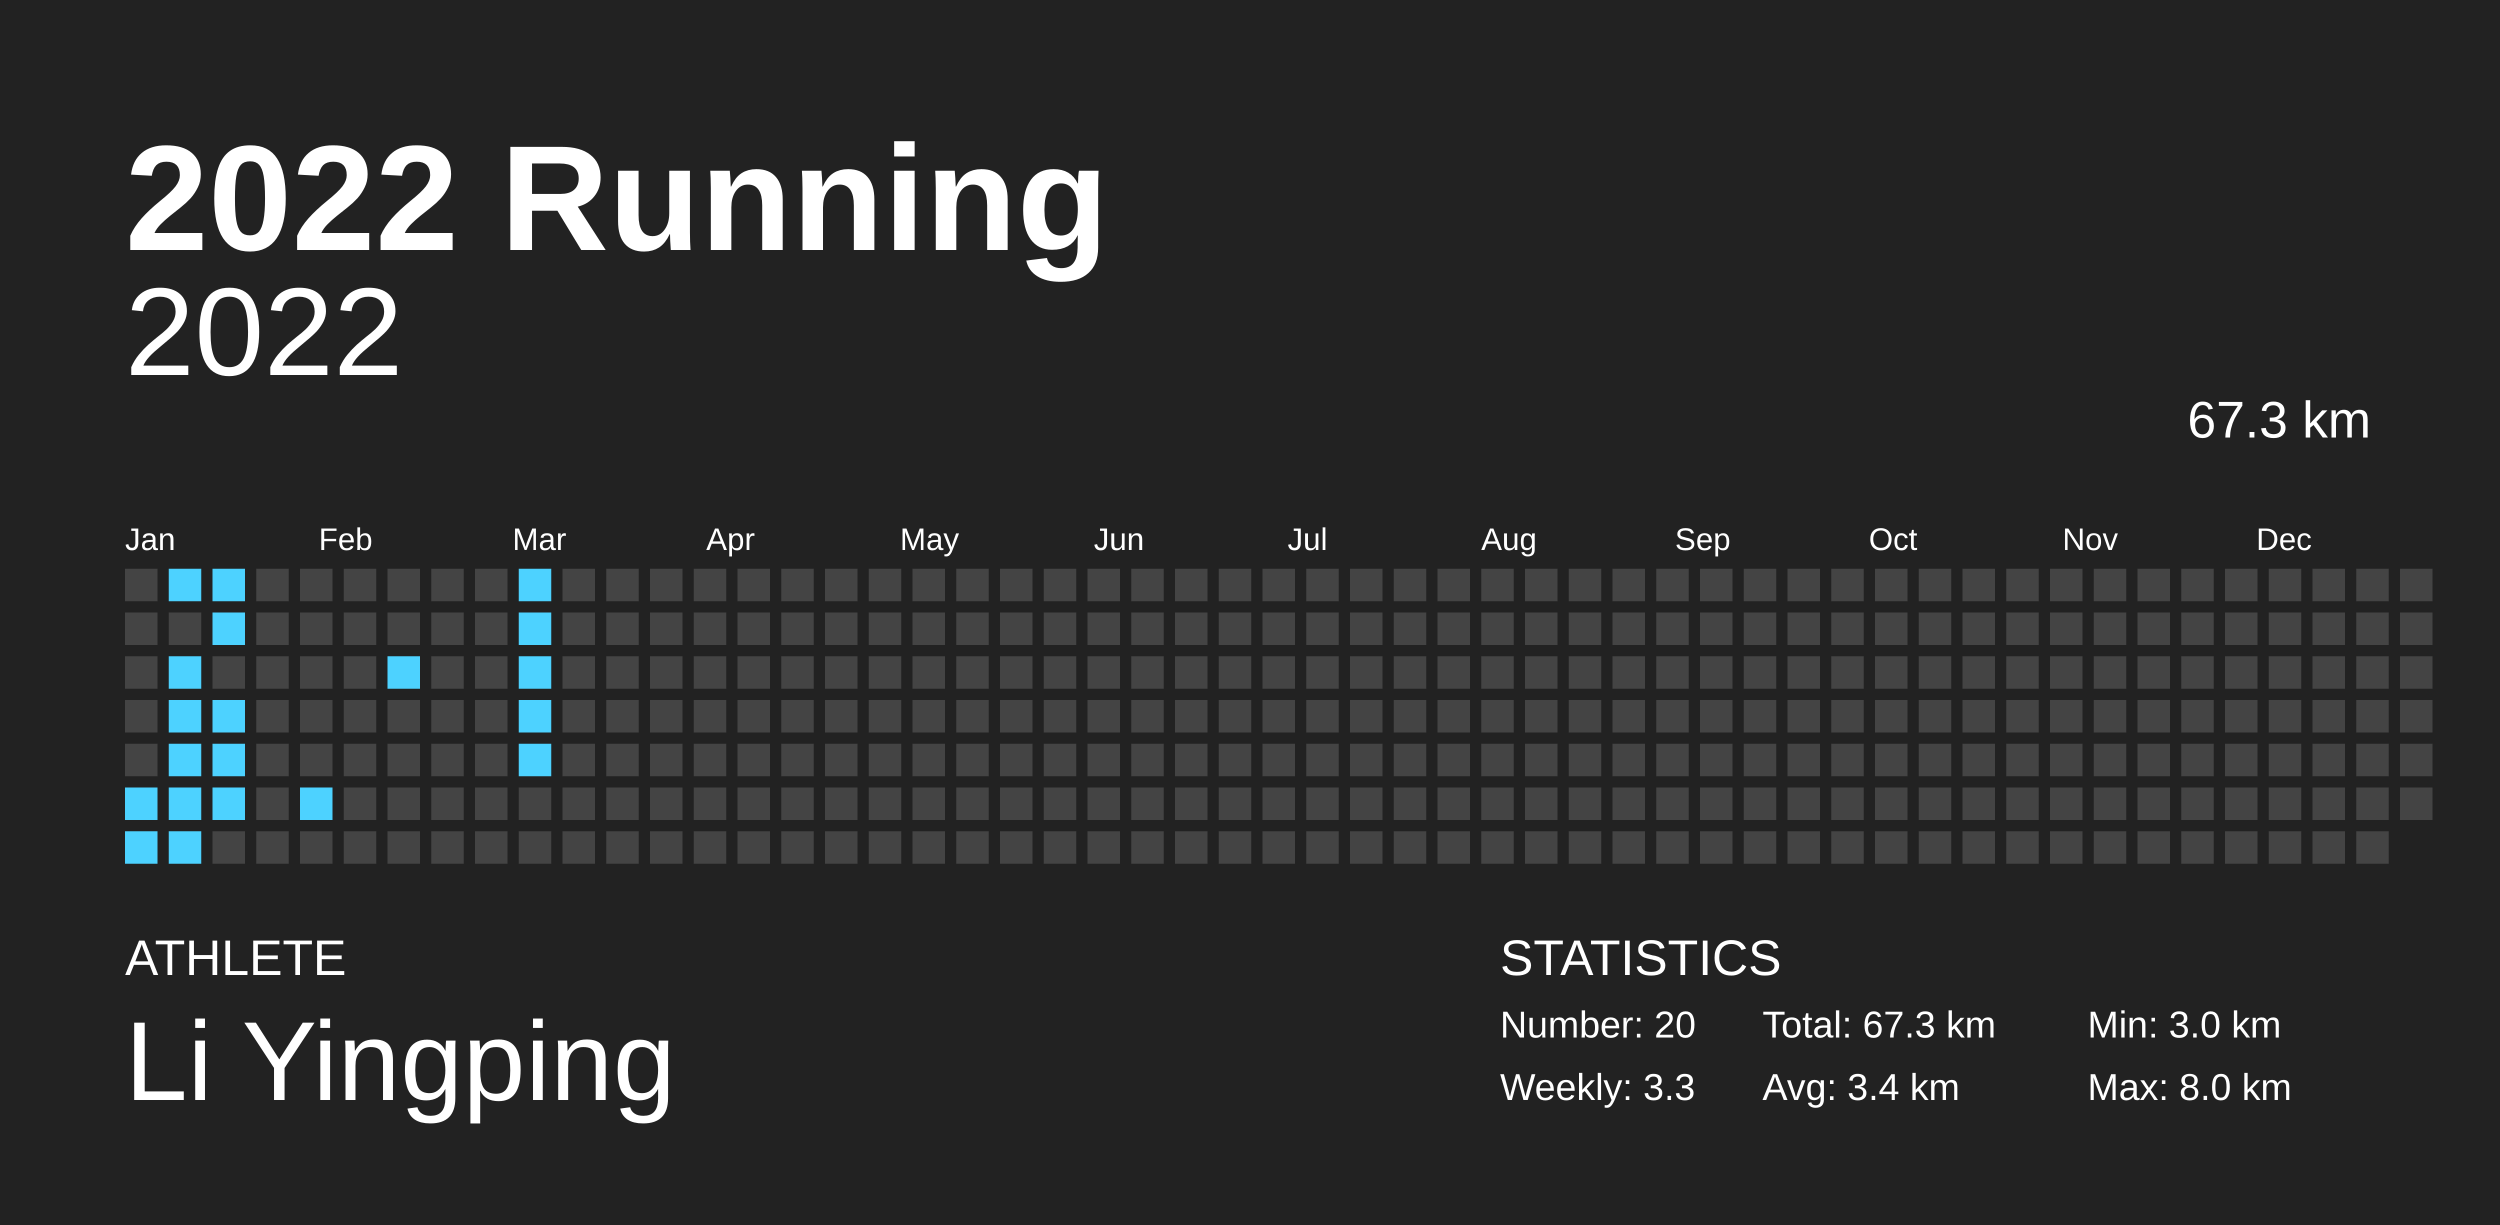
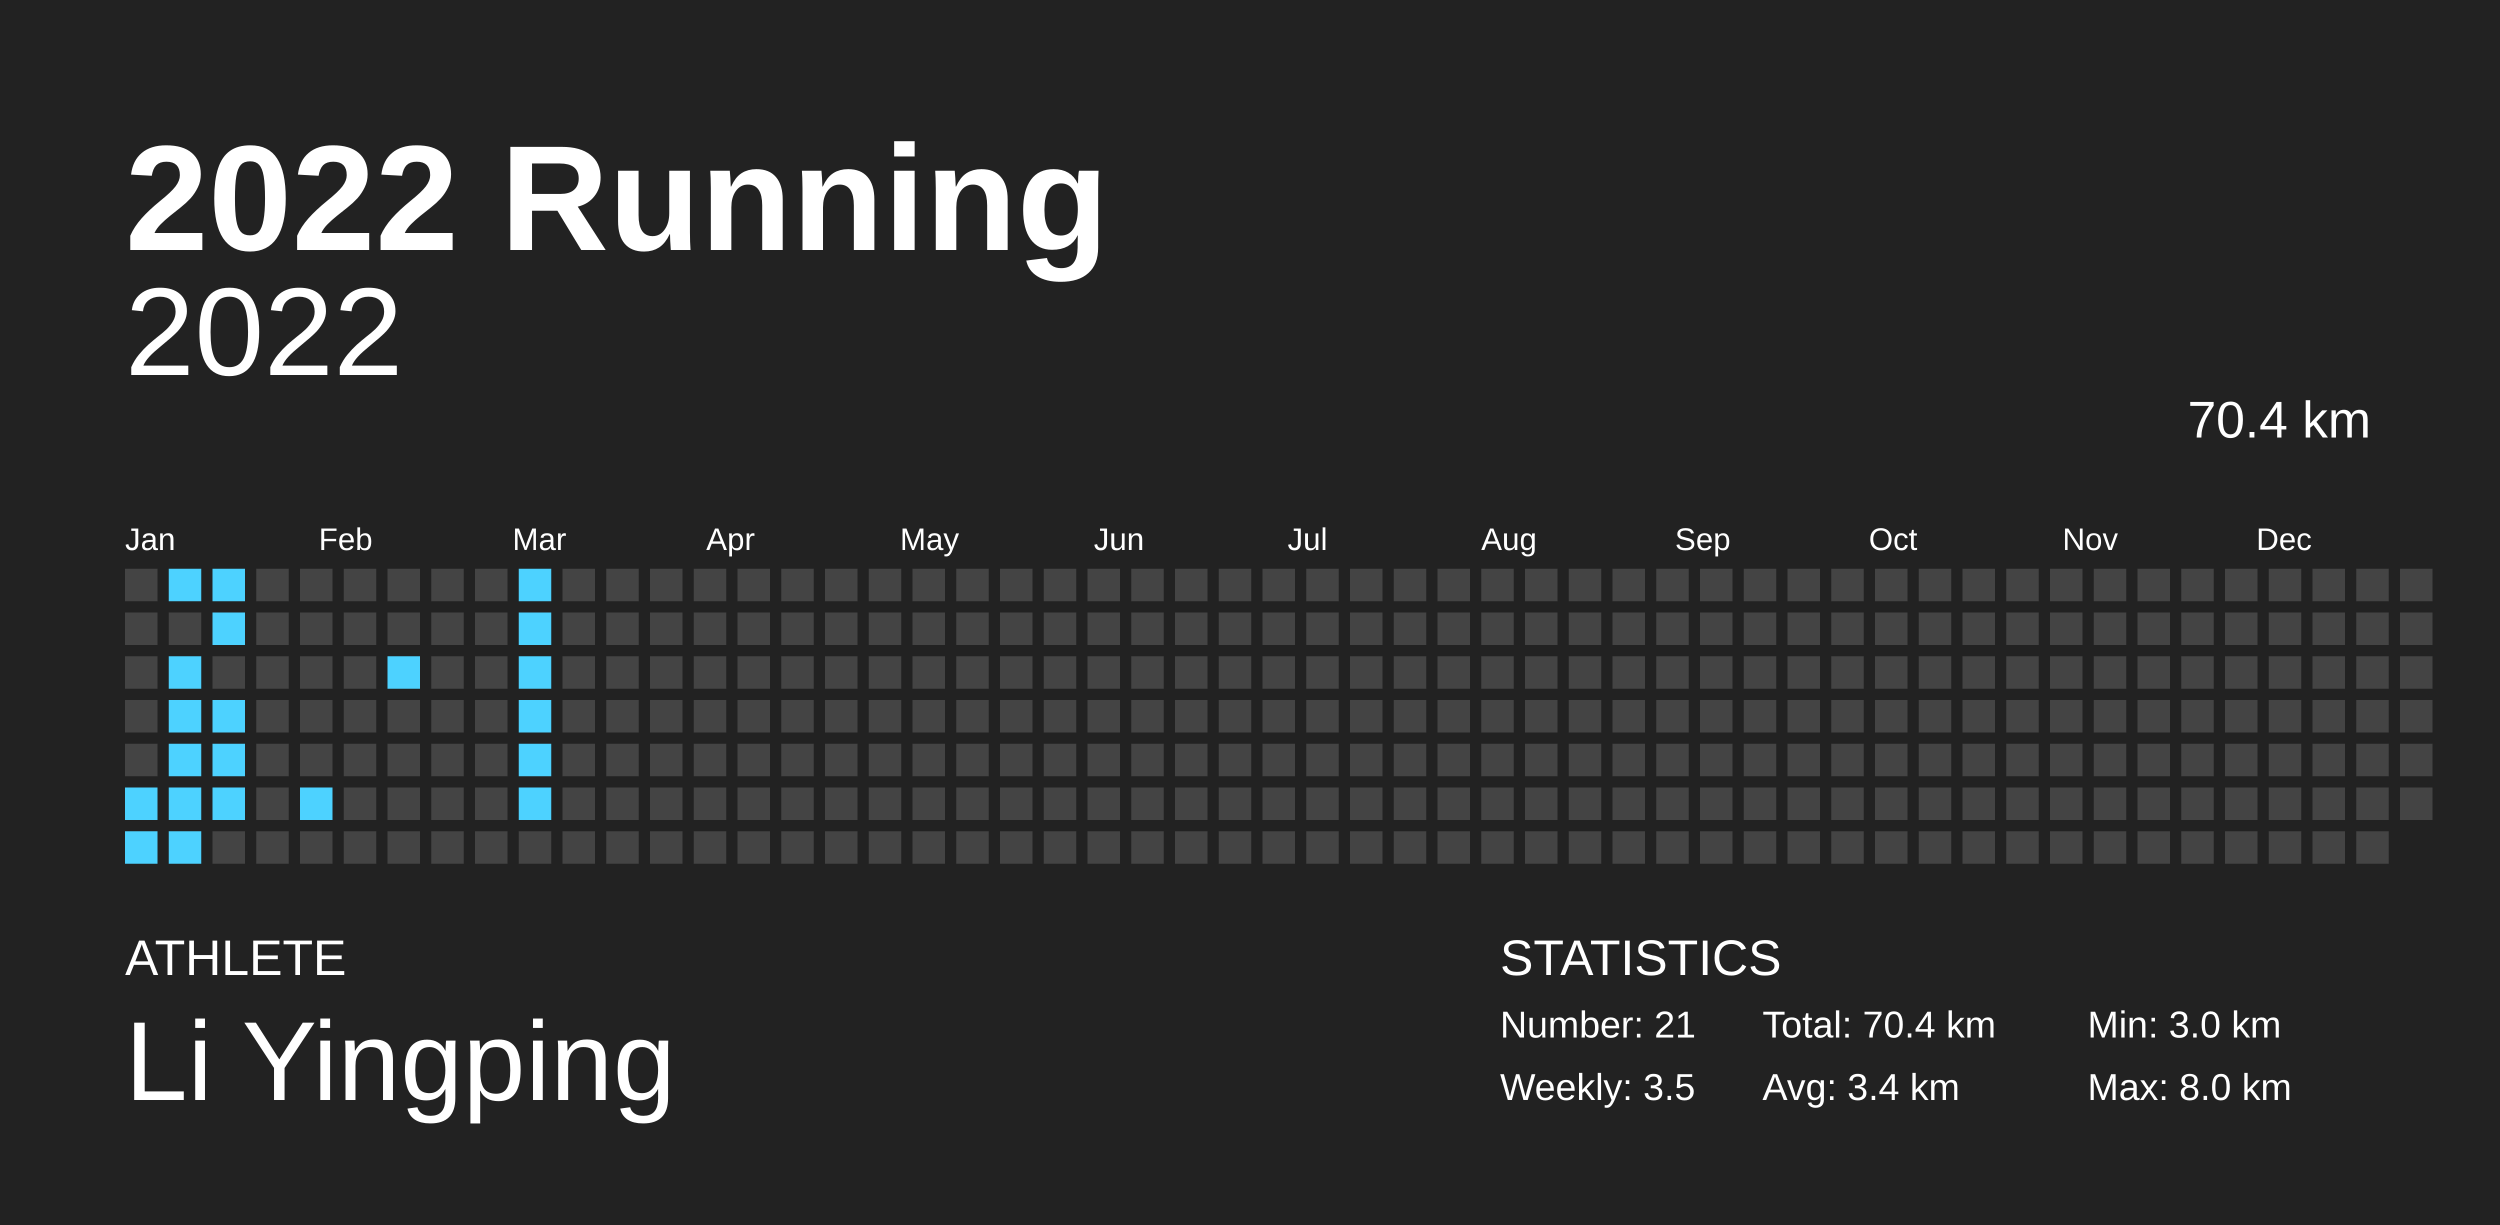
<svg xmlns="http://www.w3.org/2000/svg" baseProfile="full" height="98mm" version="1.1" viewBox="0,0,200,98" width="200mm">
  <defs />
  <rect fill="#222222" height="98" width="200" x="0" y="0" />
  <text fill="#FFFFFF" style="font-size:12px; font-family:Arial; font-weight:bold;" x="10" y="20">2022 Running</text>
  <text fill="#FFFFFF" style="font-size:4px; font-family:Arial" x="10" y="78">ATHLETE</text>
  <text fill="#FFFFFF" style="font-size:9px; font-family:Arial" x="10" y="88">Li Yingping</text>
  <text fill="#FFFFFF" style="font-size:4px; font-family:Arial" x="120" y="78">STATISTICS</text>
-   <text fill="#FFFFFF" style="font-size:3px; font-family:Arial" x="120" y="83">Number: 20</text>
-   <text fill="#FFFFFF" style="font-size:3px; font-family:Arial" x="120" y="88">Weekly: 3.3</text>
-   <text fill="#FFFFFF" style="font-size:3px; font-family:Arial" x="141" y="83">Total: 67.3 km</text>
+   <text fill="#FFFFFF" style="font-size:3px; font-family:Arial" x="120" y="83">Number: 21</text>
+   <text fill="#FFFFFF" style="font-size:3px; font-family:Arial" x="120" y="88">Weekly: 3.5</text>
+   <text fill="#FFFFFF" style="font-size:3px; font-family:Arial" x="141" y="83">Total: 70.4 km</text>
  <text fill="#FFFFFF" style="font-size:3px; font-family:Arial" x="141" y="88">Avg: 3.4 km</text>
  <text fill="#FFFFFF" style="font-size:3px; font-family:Arial" x="167" y="83">Min: 3.0 km</text>
  <text fill="#FFFFFF" style="font-size:3px; font-family:Arial" x="167" y="88">Max: 8.0 km</text>
  <text alignment-baseline="hanging" fill="#FFFFFF" style="font-size:10.0px; font-family:Arial;" x="10" y="30">2022</text>
-   <text alignment-baseline="hanging" fill="#FFFFFF" style="font-size:4.125px; font-family:Arial;" x="175" y="35">67.3 km</text>
+   <text alignment-baseline="hanging" fill="#FFFFFF" style="font-size:4.125px; font-family:Arial;" x="175" y="35">70.4 km</text>
  <text fill="#FFFFFF" style="font-size:2.5px; font-family:Arial" x="10.0" y="44">Jan</text>
  <text fill="#FFFFFF" style="font-size:2.5px; font-family:Arial" x="25.5" y="44">Feb</text>
  <text fill="#FFFFFF" style="font-size:2.5px; font-family:Arial" x="41.0" y="44">Mar</text>
  <text fill="#FFFFFF" style="font-size:2.5px; font-family:Arial" x="56.5" y="44">Apr</text>
  <text fill="#FFFFFF" style="font-size:2.5px; font-family:Arial" x="72.0" y="44">May</text>
  <text fill="#FFFFFF" style="font-size:2.5px; font-family:Arial" x="87.5" y="44">Jun</text>
  <text fill="#FFFFFF" style="font-size:2.5px; font-family:Arial" x="103.0" y="44">Jul</text>
  <text fill="#FFFFFF" style="font-size:2.5px; font-family:Arial" x="118.5" y="44">Aug</text>
  <text fill="#FFFFFF" style="font-size:2.5px; font-family:Arial" x="134.0" y="44">Sep</text>
  <text fill="#FFFFFF" style="font-size:2.5px; font-family:Arial" x="149.5" y="44">Oct</text>
  <text fill="#FFFFFF" style="font-size:2.5px; font-family:Arial" x="165.0" y="44">Nov</text>
  <text fill="#FFFFFF" style="font-size:2.5px; font-family:Arial" x="180.5" y="44">Dec</text>
  <rect fill="#444444" height="2.6" width="2.6" x="10.0" y="45.5" />
  <rect fill="#444444" height="2.6" width="2.6" x="10.0" y="49.0" />
  <rect fill="#444444" height="2.6" width="2.6" x="10.0" y="52.5" />
  <rect fill="#444444" height="2.6" width="2.6" x="10.0" y="56.0" />
  <rect fill="#444444" height="2.6" width="2.6" x="10.0" y="59.5" />
  <rect fill="#4dd2ff" height="2.6" width="2.6" x="10.0" y="63.0" />
  <rect fill="#4dd2ff" height="2.6" width="2.6" x="10.0" y="66.5" />
  <rect fill="#4dd2ff" height="2.6" width="2.6" x="13.5" y="45.5" />
  <rect fill="#444444" height="2.6" width="2.6" x="13.5" y="49.0" />
  <rect fill="#4dd2ff" height="2.6" width="2.6" x="13.5" y="52.5" />
  <rect fill="#4dd2ff" height="2.6" width="2.6" x="13.5" y="56.0" />
  <rect fill="#4dd2ff" height="2.6" width="2.6" x="13.5" y="59.5" />
  <rect fill="#4dd2ff" height="2.6" width="2.6" x="13.5" y="63.0" />
  <rect fill="#4dd2ff" height="2.6" width="2.6" x="13.5" y="66.5" />
  <rect fill="#4dd2ff" height="2.6" width="2.6" x="17.0" y="45.5" />
  <rect fill="#4dd2ff" height="2.6" width="2.6" x="17.0" y="49.0" />
  <rect fill="#444444" height="2.6" width="2.6" x="17.0" y="52.5" />
  <rect fill="#4dd2ff" height="2.6" width="2.6" x="17.0" y="56.0" />
  <rect fill="#4dd2ff" height="2.6" width="2.6" x="17.0" y="59.5" />
  <rect fill="#4dd2ff" height="2.6" width="2.6" x="17.0" y="63.0" />
  <rect fill="#444444" height="2.6" width="2.6" x="17.0" y="66.5" />
  <rect fill="#444444" height="2.6" width="2.6" x="20.5" y="45.5" />
  <rect fill="#444444" height="2.6" width="2.6" x="20.5" y="49.0" />
  <rect fill="#444444" height="2.6" width="2.6" x="20.5" y="52.5" />
  <rect fill="#444444" height="2.6" width="2.6" x="20.5" y="56.0" />
  <rect fill="#444444" height="2.6" width="2.6" x="20.5" y="59.5" />
  <rect fill="#444444" height="2.6" width="2.6" x="20.5" y="63.0" />
  <rect fill="#444444" height="2.6" width="2.6" x="20.5" y="66.5" />
  <rect fill="#444444" height="2.6" width="2.6" x="24.0" y="45.5" />
  <rect fill="#444444" height="2.6" width="2.6" x="24.0" y="49.0" />
  <rect fill="#444444" height="2.6" width="2.6" x="24.0" y="52.5" />
  <rect fill="#444444" height="2.6" width="2.6" x="24.0" y="56.0" />
  <rect fill="#444444" height="2.6" width="2.6" x="24.0" y="59.5" />
  <rect fill="#4dd2ff" height="2.6" width="2.6" x="24.0" y="63.0" />
  <rect fill="#444444" height="2.6" width="2.6" x="24.0" y="66.5" />
  <rect fill="#444444" height="2.6" width="2.6" x="27.5" y="45.5" />
  <rect fill="#444444" height="2.6" width="2.6" x="27.5" y="49.0" />
  <rect fill="#444444" height="2.6" width="2.6" x="27.5" y="52.5" />
  <rect fill="#444444" height="2.6" width="2.6" x="27.5" y="56.0" />
  <rect fill="#444444" height="2.6" width="2.6" x="27.5" y="59.5" />
  <rect fill="#444444" height="2.6" width="2.6" x="27.5" y="63.0" />
  <rect fill="#444444" height="2.6" width="2.6" x="27.5" y="66.5" />
  <rect fill="#444444" height="2.6" width="2.6" x="31.0" y="45.5" />
  <rect fill="#444444" height="2.6" width="2.6" x="31.0" y="49.0" />
  <rect fill="#4dd2ff" height="2.6" width="2.6" x="31.0" y="52.5" />
  <rect fill="#444444" height="2.6" width="2.6" x="31.0" y="56.0" />
  <rect fill="#444444" height="2.6" width="2.6" x="31.0" y="59.5" />
  <rect fill="#444444" height="2.6" width="2.6" x="31.0" y="63.0" />
  <rect fill="#444444" height="2.6" width="2.6" x="31.0" y="66.5" />
  <rect fill="#444444" height="2.6" width="2.6" x="34.5" y="45.5" />
  <rect fill="#444444" height="2.6" width="2.6" x="34.5" y="49.0" />
  <rect fill="#444444" height="2.6" width="2.6" x="34.5" y="52.5" />
  <rect fill="#444444" height="2.6" width="2.6" x="34.5" y="56.0" />
  <rect fill="#444444" height="2.6" width="2.6" x="34.5" y="59.5" />
  <rect fill="#444444" height="2.6" width="2.6" x="34.5" y="63.0" />
  <rect fill="#444444" height="2.6" width="2.6" x="34.5" y="66.5" />
  <rect fill="#444444" height="2.6" width="2.6" x="38.0" y="45.5" />
  <rect fill="#444444" height="2.6" width="2.6" x="38.0" y="49.0" />
  <rect fill="#444444" height="2.6" width="2.6" x="38.0" y="52.5" />
  <rect fill="#444444" height="2.6" width="2.6" x="38.0" y="56.0" />
  <rect fill="#444444" height="2.6" width="2.6" x="38.0" y="59.5" />
  <rect fill="#444444" height="2.6" width="2.6" x="38.0" y="63.0" />
  <rect fill="#444444" height="2.6" width="2.6" x="38.0" y="66.5" />
  <rect fill="#4dd2ff" height="2.6" width="2.6" x="41.5" y="45.5" />
  <rect fill="#4dd2ff" height="2.6" width="2.6" x="41.5" y="49.0" />
  <rect fill="#4dd2ff" height="2.6" width="2.6" x="41.5" y="52.5" />
  <rect fill="#4dd2ff" height="2.6" width="2.6" x="41.5" y="56.0" />
  <rect fill="#4dd2ff" height="2.6" width="2.6" x="41.5" y="59.5" />
-   <rect fill="#444444" height="2.6" width="2.6" x="41.5" y="63.0" />
+   <rect fill="#4dd2ff" height="2.6" width="2.6" x="41.5" y="63.0" />
  <rect fill="#444444" height="2.6" width="2.6" x="41.5" y="66.5" />
  <rect fill="#444444" height="2.6" width="2.6" x="45.0" y="45.5" />
  <rect fill="#444444" height="2.6" width="2.6" x="45.0" y="49.0" />
  <rect fill="#444444" height="2.6" width="2.6" x="45.0" y="52.5" />
  <rect fill="#444444" height="2.6" width="2.6" x="45.0" y="56.0" />
  <rect fill="#444444" height="2.6" width="2.6" x="45.0" y="59.5" />
  <rect fill="#444444" height="2.6" width="2.6" x="45.0" y="63.0" />
  <rect fill="#444444" height="2.6" width="2.6" x="45.0" y="66.5" />
  <rect fill="#444444" height="2.6" width="2.6" x="48.5" y="45.5" />
  <rect fill="#444444" height="2.6" width="2.6" x="48.5" y="49.0" />
  <rect fill="#444444" height="2.6" width="2.6" x="48.5" y="52.5" />
  <rect fill="#444444" height="2.6" width="2.6" x="48.5" y="56.0" />
  <rect fill="#444444" height="2.6" width="2.6" x="48.5" y="59.5" />
  <rect fill="#444444" height="2.6" width="2.6" x="48.5" y="63.0" />
  <rect fill="#444444" height="2.6" width="2.6" x="48.5" y="66.5" />
  <rect fill="#444444" height="2.6" width="2.6" x="52.0" y="45.5" />
  <rect fill="#444444" height="2.6" width="2.6" x="52.0" y="49.0" />
  <rect fill="#444444" height="2.6" width="2.6" x="52.0" y="52.5" />
  <rect fill="#444444" height="2.6" width="2.6" x="52.0" y="56.0" />
  <rect fill="#444444" height="2.6" width="2.6" x="52.0" y="59.5" />
  <rect fill="#444444" height="2.6" width="2.6" x="52.0" y="63.0" />
  <rect fill="#444444" height="2.6" width="2.6" x="52.0" y="66.5" />
  <rect fill="#444444" height="2.6" width="2.6" x="55.5" y="45.5" />
  <rect fill="#444444" height="2.6" width="2.6" x="55.5" y="49.0" />
  <rect fill="#444444" height="2.6" width="2.6" x="55.5" y="52.5" />
  <rect fill="#444444" height="2.6" width="2.6" x="55.5" y="56.0" />
  <rect fill="#444444" height="2.6" width="2.6" x="55.5" y="59.5" />
  <rect fill="#444444" height="2.6" width="2.6" x="55.5" y="63.0" />
  <rect fill="#444444" height="2.6" width="2.6" x="55.5" y="66.5" />
  <rect fill="#444444" height="2.6" width="2.6" x="59.0" y="45.5" />
  <rect fill="#444444" height="2.6" width="2.6" x="59.0" y="49.0" />
  <rect fill="#444444" height="2.6" width="2.6" x="59.0" y="52.5" />
  <rect fill="#444444" height="2.6" width="2.6" x="59.0" y="56.0" />
  <rect fill="#444444" height="2.6" width="2.6" x="59.0" y="59.5" />
  <rect fill="#444444" height="2.6" width="2.6" x="59.0" y="63.0" />
  <rect fill="#444444" height="2.6" width="2.6" x="59.0" y="66.5" />
  <rect fill="#444444" height="2.6" width="2.6" x="62.5" y="45.5" />
  <rect fill="#444444" height="2.6" width="2.6" x="62.5" y="49.0" />
  <rect fill="#444444" height="2.6" width="2.6" x="62.5" y="52.5" />
  <rect fill="#444444" height="2.6" width="2.6" x="62.5" y="56.0" />
  <rect fill="#444444" height="2.6" width="2.6" x="62.5" y="59.5" />
  <rect fill="#444444" height="2.6" width="2.6" x="62.5" y="63.0" />
  <rect fill="#444444" height="2.6" width="2.6" x="62.5" y="66.5" />
  <rect fill="#444444" height="2.6" width="2.6" x="66.0" y="45.5" />
  <rect fill="#444444" height="2.6" width="2.6" x="66.0" y="49.0" />
  <rect fill="#444444" height="2.6" width="2.6" x="66.0" y="52.5" />
  <rect fill="#444444" height="2.6" width="2.6" x="66.0" y="56.0" />
  <rect fill="#444444" height="2.6" width="2.6" x="66.0" y="59.5" />
  <rect fill="#444444" height="2.6" width="2.6" x="66.0" y="63.0" />
  <rect fill="#444444" height="2.6" width="2.6" x="66.0" y="66.5" />
  <rect fill="#444444" height="2.6" width="2.6" x="69.5" y="45.5" />
  <rect fill="#444444" height="2.6" width="2.6" x="69.5" y="49.0" />
  <rect fill="#444444" height="2.6" width="2.6" x="69.5" y="52.5" />
  <rect fill="#444444" height="2.6" width="2.6" x="69.5" y="56.0" />
  <rect fill="#444444" height="2.6" width="2.6" x="69.5" y="59.5" />
  <rect fill="#444444" height="2.6" width="2.6" x="69.5" y="63.0" />
  <rect fill="#444444" height="2.6" width="2.6" x="69.5" y="66.5" />
  <rect fill="#444444" height="2.6" width="2.6" x="73.0" y="45.5" />
  <rect fill="#444444" height="2.6" width="2.6" x="73.0" y="49.0" />
  <rect fill="#444444" height="2.6" width="2.6" x="73.0" y="52.5" />
  <rect fill="#444444" height="2.6" width="2.6" x="73.0" y="56.0" />
  <rect fill="#444444" height="2.6" width="2.6" x="73.0" y="59.5" />
  <rect fill="#444444" height="2.6" width="2.6" x="73.0" y="63.0" />
  <rect fill="#444444" height="2.6" width="2.6" x="73.0" y="66.5" />
  <rect fill="#444444" height="2.6" width="2.6" x="76.5" y="45.5" />
  <rect fill="#444444" height="2.6" width="2.6" x="76.5" y="49.0" />
  <rect fill="#444444" height="2.6" width="2.6" x="76.5" y="52.5" />
  <rect fill="#444444" height="2.6" width="2.6" x="76.5" y="56.0" />
  <rect fill="#444444" height="2.6" width="2.6" x="76.5" y="59.5" />
  <rect fill="#444444" height="2.6" width="2.6" x="76.5" y="63.0" />
  <rect fill="#444444" height="2.6" width="2.6" x="76.5" y="66.5" />
  <rect fill="#444444" height="2.6" width="2.6" x="80.0" y="45.5" />
  <rect fill="#444444" height="2.6" width="2.6" x="80.0" y="49.0" />
  <rect fill="#444444" height="2.6" width="2.6" x="80.0" y="52.5" />
  <rect fill="#444444" height="2.6" width="2.6" x="80.0" y="56.0" />
  <rect fill="#444444" height="2.6" width="2.6" x="80.0" y="59.5" />
  <rect fill="#444444" height="2.6" width="2.6" x="80.0" y="63.0" />
  <rect fill="#444444" height="2.6" width="2.6" x="80.0" y="66.5" />
  <rect fill="#444444" height="2.6" width="2.6" x="83.5" y="45.5" />
  <rect fill="#444444" height="2.6" width="2.6" x="83.5" y="49.0" />
  <rect fill="#444444" height="2.6" width="2.6" x="83.5" y="52.5" />
  <rect fill="#444444" height="2.6" width="2.6" x="83.5" y="56.0" />
  <rect fill="#444444" height="2.6" width="2.6" x="83.5" y="59.5" />
  <rect fill="#444444" height="2.6" width="2.6" x="83.5" y="63.0" />
  <rect fill="#444444" height="2.6" width="2.6" x="83.5" y="66.5" />
  <rect fill="#444444" height="2.6" width="2.6" x="87.0" y="45.5" />
  <rect fill="#444444" height="2.6" width="2.6" x="87.0" y="49.0" />
  <rect fill="#444444" height="2.6" width="2.6" x="87.0" y="52.5" />
  <rect fill="#444444" height="2.6" width="2.6" x="87.0" y="56.0" />
  <rect fill="#444444" height="2.6" width="2.6" x="87.0" y="59.5" />
  <rect fill="#444444" height="2.6" width="2.6" x="87.0" y="63.0" />
  <rect fill="#444444" height="2.6" width="2.6" x="87.0" y="66.5" />
  <rect fill="#444444" height="2.6" width="2.6" x="90.5" y="45.5" />
  <rect fill="#444444" height="2.6" width="2.6" x="90.5" y="49.0" />
  <rect fill="#444444" height="2.6" width="2.6" x="90.5" y="52.5" />
  <rect fill="#444444" height="2.6" width="2.6" x="90.5" y="56.0" />
  <rect fill="#444444" height="2.6" width="2.6" x="90.5" y="59.5" />
  <rect fill="#444444" height="2.6" width="2.6" x="90.5" y="63.0" />
  <rect fill="#444444" height="2.6" width="2.6" x="90.5" y="66.5" />
  <rect fill="#444444" height="2.6" width="2.6" x="94.0" y="45.5" />
  <rect fill="#444444" height="2.6" width="2.6" x="94.0" y="49.0" />
  <rect fill="#444444" height="2.6" width="2.6" x="94.0" y="52.5" />
  <rect fill="#444444" height="2.6" width="2.6" x="94.0" y="56.0" />
  <rect fill="#444444" height="2.6" width="2.6" x="94.0" y="59.5" />
  <rect fill="#444444" height="2.6" width="2.6" x="94.0" y="63.0" />
  <rect fill="#444444" height="2.6" width="2.6" x="94.0" y="66.5" />
  <rect fill="#444444" height="2.6" width="2.6" x="97.5" y="45.5" />
  <rect fill="#444444" height="2.6" width="2.6" x="97.5" y="49.0" />
  <rect fill="#444444" height="2.6" width="2.6" x="97.5" y="52.5" />
  <rect fill="#444444" height="2.6" width="2.6" x="97.5" y="56.0" />
  <rect fill="#444444" height="2.6" width="2.6" x="97.5" y="59.5" />
  <rect fill="#444444" height="2.6" width="2.6" x="97.5" y="63.0" />
  <rect fill="#444444" height="2.6" width="2.6" x="97.5" y="66.5" />
  <rect fill="#444444" height="2.6" width="2.6" x="101.0" y="45.5" />
  <rect fill="#444444" height="2.6" width="2.6" x="101.0" y="49.0" />
  <rect fill="#444444" height="2.6" width="2.6" x="101.0" y="52.5" />
  <rect fill="#444444" height="2.6" width="2.6" x="101.0" y="56.0" />
  <rect fill="#444444" height="2.6" width="2.6" x="101.0" y="59.5" />
  <rect fill="#444444" height="2.6" width="2.6" x="101.0" y="63.0" />
  <rect fill="#444444" height="2.6" width="2.6" x="101.0" y="66.5" />
  <rect fill="#444444" height="2.6" width="2.6" x="104.5" y="45.5" />
  <rect fill="#444444" height="2.6" width="2.6" x="104.5" y="49.0" />
  <rect fill="#444444" height="2.6" width="2.6" x="104.5" y="52.5" />
  <rect fill="#444444" height="2.6" width="2.6" x="104.5" y="56.0" />
  <rect fill="#444444" height="2.6" width="2.6" x="104.5" y="59.5" />
  <rect fill="#444444" height="2.6" width="2.6" x="104.5" y="63.0" />
  <rect fill="#444444" height="2.6" width="2.6" x="104.5" y="66.5" />
  <rect fill="#444444" height="2.6" width="2.6" x="108.0" y="45.5" />
  <rect fill="#444444" height="2.6" width="2.6" x="108.0" y="49.0" />
  <rect fill="#444444" height="2.6" width="2.6" x="108.0" y="52.5" />
  <rect fill="#444444" height="2.6" width="2.6" x="108.0" y="56.0" />
  <rect fill="#444444" height="2.6" width="2.6" x="108.0" y="59.5" />
  <rect fill="#444444" height="2.6" width="2.6" x="108.0" y="63.0" />
  <rect fill="#444444" height="2.6" width="2.6" x="108.0" y="66.5" />
  <rect fill="#444444" height="2.6" width="2.6" x="111.5" y="45.5" />
  <rect fill="#444444" height="2.6" width="2.6" x="111.5" y="49.0" />
  <rect fill="#444444" height="2.6" width="2.6" x="111.5" y="52.5" />
  <rect fill="#444444" height="2.6" width="2.6" x="111.5" y="56.0" />
  <rect fill="#444444" height="2.6" width="2.6" x="111.5" y="59.5" />
  <rect fill="#444444" height="2.6" width="2.6" x="111.5" y="63.0" />
  <rect fill="#444444" height="2.6" width="2.6" x="111.5" y="66.5" />
  <rect fill="#444444" height="2.6" width="2.6" x="115.0" y="45.5" />
  <rect fill="#444444" height="2.6" width="2.6" x="115.0" y="49.0" />
  <rect fill="#444444" height="2.6" width="2.6" x="115.0" y="52.5" />
  <rect fill="#444444" height="2.6" width="2.6" x="115.0" y="56.0" />
  <rect fill="#444444" height="2.6" width="2.6" x="115.0" y="59.5" />
  <rect fill="#444444" height="2.6" width="2.6" x="115.0" y="63.0" />
  <rect fill="#444444" height="2.6" width="2.6" x="115.0" y="66.5" />
  <rect fill="#444444" height="2.6" width="2.6" x="118.5" y="45.5" />
  <rect fill="#444444" height="2.6" width="2.6" x="118.5" y="49.0" />
  <rect fill="#444444" height="2.6" width="2.6" x="118.5" y="52.5" />
  <rect fill="#444444" height="2.6" width="2.6" x="118.5" y="56.0" />
  <rect fill="#444444" height="2.6" width="2.6" x="118.5" y="59.5" />
  <rect fill="#444444" height="2.6" width="2.6" x="118.5" y="63.0" />
  <rect fill="#444444" height="2.6" width="2.6" x="118.5" y="66.5" />
  <rect fill="#444444" height="2.6" width="2.6" x="122.0" y="45.5" />
  <rect fill="#444444" height="2.6" width="2.6" x="122.0" y="49.0" />
  <rect fill="#444444" height="2.6" width="2.6" x="122.0" y="52.5" />
  <rect fill="#444444" height="2.6" width="2.6" x="122.0" y="56.0" />
  <rect fill="#444444" height="2.6" width="2.6" x="122.0" y="59.5" />
  <rect fill="#444444" height="2.6" width="2.6" x="122.0" y="63.0" />
  <rect fill="#444444" height="2.6" width="2.6" x="122.0" y="66.5" />
  <rect fill="#444444" height="2.6" width="2.6" x="125.5" y="45.5" />
  <rect fill="#444444" height="2.6" width="2.6" x="125.5" y="49.0" />
  <rect fill="#444444" height="2.6" width="2.6" x="125.5" y="52.5" />
  <rect fill="#444444" height="2.6" width="2.6" x="125.5" y="56.0" />
  <rect fill="#444444" height="2.6" width="2.6" x="125.5" y="59.5" />
  <rect fill="#444444" height="2.6" width="2.6" x="125.5" y="63.0" />
  <rect fill="#444444" height="2.6" width="2.6" x="125.5" y="66.5" />
  <rect fill="#444444" height="2.6" width="2.6" x="129.0" y="45.5" />
  <rect fill="#444444" height="2.6" width="2.6" x="129.0" y="49.0" />
  <rect fill="#444444" height="2.6" width="2.6" x="129.0" y="52.5" />
  <rect fill="#444444" height="2.6" width="2.6" x="129.0" y="56.0" />
  <rect fill="#444444" height="2.6" width="2.6" x="129.0" y="59.5" />
  <rect fill="#444444" height="2.6" width="2.6" x="129.0" y="63.0" />
  <rect fill="#444444" height="2.6" width="2.6" x="129.0" y="66.5" />
  <rect fill="#444444" height="2.6" width="2.6" x="132.5" y="45.5" />
  <rect fill="#444444" height="2.6" width="2.6" x="132.5" y="49.0" />
  <rect fill="#444444" height="2.6" width="2.6" x="132.5" y="52.5" />
  <rect fill="#444444" height="2.6" width="2.6" x="132.5" y="56.0" />
  <rect fill="#444444" height="2.6" width="2.6" x="132.5" y="59.5" />
  <rect fill="#444444" height="2.6" width="2.6" x="132.5" y="63.0" />
  <rect fill="#444444" height="2.6" width="2.6" x="132.5" y="66.5" />
  <rect fill="#444444" height="2.6" width="2.6" x="136.0" y="45.5" />
  <rect fill="#444444" height="2.6" width="2.6" x="136.0" y="49.0" />
  <rect fill="#444444" height="2.6" width="2.6" x="136.0" y="52.5" />
  <rect fill="#444444" height="2.6" width="2.6" x="136.0" y="56.0" />
  <rect fill="#444444" height="2.6" width="2.6" x="136.0" y="59.5" />
  <rect fill="#444444" height="2.6" width="2.6" x="136.0" y="63.0" />
  <rect fill="#444444" height="2.6" width="2.6" x="136.0" y="66.5" />
  <rect fill="#444444" height="2.6" width="2.6" x="139.5" y="45.5" />
  <rect fill="#444444" height="2.6" width="2.6" x="139.5" y="49.0" />
  <rect fill="#444444" height="2.6" width="2.6" x="139.5" y="52.5" />
  <rect fill="#444444" height="2.6" width="2.6" x="139.5" y="56.0" />
  <rect fill="#444444" height="2.6" width="2.6" x="139.5" y="59.5" />
  <rect fill="#444444" height="2.6" width="2.6" x="139.5" y="63.0" />
  <rect fill="#444444" height="2.6" width="2.6" x="139.5" y="66.5" />
  <rect fill="#444444" height="2.6" width="2.6" x="143.0" y="45.5" />
  <rect fill="#444444" height="2.6" width="2.6" x="143.0" y="49.0" />
  <rect fill="#444444" height="2.6" width="2.6" x="143.0" y="52.5" />
  <rect fill="#444444" height="2.6" width="2.6" x="143.0" y="56.0" />
  <rect fill="#444444" height="2.6" width="2.6" x="143.0" y="59.5" />
  <rect fill="#444444" height="2.6" width="2.6" x="143.0" y="63.0" />
  <rect fill="#444444" height="2.6" width="2.6" x="143.0" y="66.5" />
  <rect fill="#444444" height="2.6" width="2.6" x="146.5" y="45.5" />
  <rect fill="#444444" height="2.6" width="2.6" x="146.5" y="49.0" />
  <rect fill="#444444" height="2.6" width="2.6" x="146.5" y="52.5" />
  <rect fill="#444444" height="2.6" width="2.6" x="146.5" y="56.0" />
  <rect fill="#444444" height="2.6" width="2.6" x="146.5" y="59.5" />
  <rect fill="#444444" height="2.6" width="2.6" x="146.5" y="63.0" />
  <rect fill="#444444" height="2.6" width="2.6" x="146.5" y="66.5" />
  <rect fill="#444444" height="2.6" width="2.6" x="150.0" y="45.5" />
  <rect fill="#444444" height="2.6" width="2.6" x="150.0" y="49.0" />
  <rect fill="#444444" height="2.6" width="2.6" x="150.0" y="52.5" />
  <rect fill="#444444" height="2.6" width="2.6" x="150.0" y="56.0" />
  <rect fill="#444444" height="2.6" width="2.6" x="150.0" y="59.5" />
  <rect fill="#444444" height="2.6" width="2.6" x="150.0" y="63.0" />
  <rect fill="#444444" height="2.6" width="2.6" x="150.0" y="66.5" />
  <rect fill="#444444" height="2.6" width="2.6" x="153.5" y="45.5" />
  <rect fill="#444444" height="2.6" width="2.6" x="153.5" y="49.0" />
  <rect fill="#444444" height="2.6" width="2.6" x="153.5" y="52.5" />
  <rect fill="#444444" height="2.6" width="2.6" x="153.5" y="56.0" />
  <rect fill="#444444" height="2.6" width="2.6" x="153.5" y="59.5" />
  <rect fill="#444444" height="2.6" width="2.6" x="153.5" y="63.0" />
  <rect fill="#444444" height="2.6" width="2.6" x="153.5" y="66.5" />
  <rect fill="#444444" height="2.6" width="2.6" x="157.0" y="45.5" />
  <rect fill="#444444" height="2.6" width="2.6" x="157.0" y="49.0" />
  <rect fill="#444444" height="2.6" width="2.6" x="157.0" y="52.5" />
  <rect fill="#444444" height="2.6" width="2.6" x="157.0" y="56.0" />
  <rect fill="#444444" height="2.6" width="2.6" x="157.0" y="59.5" />
  <rect fill="#444444" height="2.6" width="2.6" x="157.0" y="63.0" />
  <rect fill="#444444" height="2.6" width="2.6" x="157.0" y="66.5" />
  <rect fill="#444444" height="2.6" width="2.6" x="160.5" y="45.5" />
  <rect fill="#444444" height="2.6" width="2.6" x="160.5" y="49.0" />
  <rect fill="#444444" height="2.6" width="2.6" x="160.5" y="52.5" />
  <rect fill="#444444" height="2.6" width="2.6" x="160.5" y="56.0" />
  <rect fill="#444444" height="2.6" width="2.6" x="160.5" y="59.5" />
  <rect fill="#444444" height="2.6" width="2.6" x="160.5" y="63.0" />
  <rect fill="#444444" height="2.6" width="2.6" x="160.5" y="66.5" />
  <rect fill="#444444" height="2.6" width="2.6" x="164.0" y="45.5" />
  <rect fill="#444444" height="2.6" width="2.6" x="164.0" y="49.0" />
  <rect fill="#444444" height="2.6" width="2.6" x="164.0" y="52.5" />
  <rect fill="#444444" height="2.6" width="2.6" x="164.0" y="56.0" />
  <rect fill="#444444" height="2.6" width="2.6" x="164.0" y="59.5" />
  <rect fill="#444444" height="2.6" width="2.6" x="164.0" y="63.0" />
  <rect fill="#444444" height="2.6" width="2.6" x="164.0" y="66.5" />
  <rect fill="#444444" height="2.6" width="2.6" x="167.5" y="45.5" />
  <rect fill="#444444" height="2.6" width="2.6" x="167.5" y="49.0" />
  <rect fill="#444444" height="2.6" width="2.6" x="167.5" y="52.5" />
  <rect fill="#444444" height="2.6" width="2.6" x="167.5" y="56.0" />
  <rect fill="#444444" height="2.6" width="2.6" x="167.5" y="59.5" />
  <rect fill="#444444" height="2.6" width="2.6" x="167.5" y="63.0" />
  <rect fill="#444444" height="2.6" width="2.6" x="167.5" y="66.5" />
  <rect fill="#444444" height="2.6" width="2.6" x="171.0" y="45.5" />
  <rect fill="#444444" height="2.6" width="2.6" x="171.0" y="49.0" />
  <rect fill="#444444" height="2.6" width="2.6" x="171.0" y="52.5" />
  <rect fill="#444444" height="2.6" width="2.6" x="171.0" y="56.0" />
  <rect fill="#444444" height="2.6" width="2.6" x="171.0" y="59.5" />
  <rect fill="#444444" height="2.6" width="2.6" x="171.0" y="63.0" />
  <rect fill="#444444" height="2.6" width="2.6" x="171.0" y="66.5" />
  <rect fill="#444444" height="2.6" width="2.6" x="174.5" y="45.5" />
  <rect fill="#444444" height="2.6" width="2.6" x="174.5" y="49.0" />
  <rect fill="#444444" height="2.6" width="2.6" x="174.5" y="52.5" />
  <rect fill="#444444" height="2.6" width="2.6" x="174.5" y="56.0" />
  <rect fill="#444444" height="2.6" width="2.6" x="174.5" y="59.5" />
  <rect fill="#444444" height="2.6" width="2.6" x="174.5" y="63.0" />
  <rect fill="#444444" height="2.6" width="2.6" x="174.5" y="66.5" />
  <rect fill="#444444" height="2.6" width="2.6" x="178.0" y="45.5" />
  <rect fill="#444444" height="2.6" width="2.6" x="178.0" y="49.0" />
  <rect fill="#444444" height="2.6" width="2.6" x="178.0" y="52.5" />
  <rect fill="#444444" height="2.6" width="2.6" x="178.0" y="56.0" />
  <rect fill="#444444" height="2.6" width="2.6" x="178.0" y="59.5" />
  <rect fill="#444444" height="2.6" width="2.6" x="178.0" y="63.0" />
  <rect fill="#444444" height="2.6" width="2.6" x="178.0" y="66.5" />
  <rect fill="#444444" height="2.6" width="2.6" x="181.5" y="45.5" />
  <rect fill="#444444" height="2.6" width="2.6" x="181.5" y="49.0" />
  <rect fill="#444444" height="2.6" width="2.6" x="181.5" y="52.5" />
  <rect fill="#444444" height="2.6" width="2.6" x="181.5" y="56.0" />
  <rect fill="#444444" height="2.6" width="2.6" x="181.5" y="59.5" />
  <rect fill="#444444" height="2.6" width="2.6" x="181.5" y="63.0" />
  <rect fill="#444444" height="2.6" width="2.6" x="181.5" y="66.5" />
  <rect fill="#444444" height="2.6" width="2.6" x="185.0" y="45.5" />
  <rect fill="#444444" height="2.6" width="2.6" x="185.0" y="49.0" />
  <rect fill="#444444" height="2.6" width="2.6" x="185.0" y="52.5" />
  <rect fill="#444444" height="2.6" width="2.6" x="185.0" y="56.0" />
  <rect fill="#444444" height="2.6" width="2.6" x="185.0" y="59.5" />
  <rect fill="#444444" height="2.6" width="2.6" x="185.0" y="63.0" />
  <rect fill="#444444" height="2.6" width="2.6" x="185.0" y="66.5" />
  <rect fill="#444444" height="2.6" width="2.6" x="188.5" y="45.5" />
  <rect fill="#444444" height="2.6" width="2.6" x="188.5" y="49.0" />
  <rect fill="#444444" height="2.6" width="2.6" x="188.5" y="52.5" />
  <rect fill="#444444" height="2.6" width="2.6" x="188.5" y="56.0" />
  <rect fill="#444444" height="2.6" width="2.6" x="188.5" y="59.5" />
  <rect fill="#444444" height="2.6" width="2.6" x="188.5" y="63.0" />
  <rect fill="#444444" height="2.6" width="2.6" x="188.5" y="66.5" />
  <rect fill="#444444" height="2.6" width="2.6" x="192.0" y="45.5" />
  <rect fill="#444444" height="2.6" width="2.6" x="192.0" y="49.0" />
  <rect fill="#444444" height="2.6" width="2.6" x="192.0" y="52.5" />
  <rect fill="#444444" height="2.6" width="2.6" x="192.0" y="56.0" />
  <rect fill="#444444" height="2.6" width="2.6" x="192.0" y="59.5" />
  <rect fill="#444444" height="2.6" width="2.6" x="192.0" y="63.0" />
</svg>
